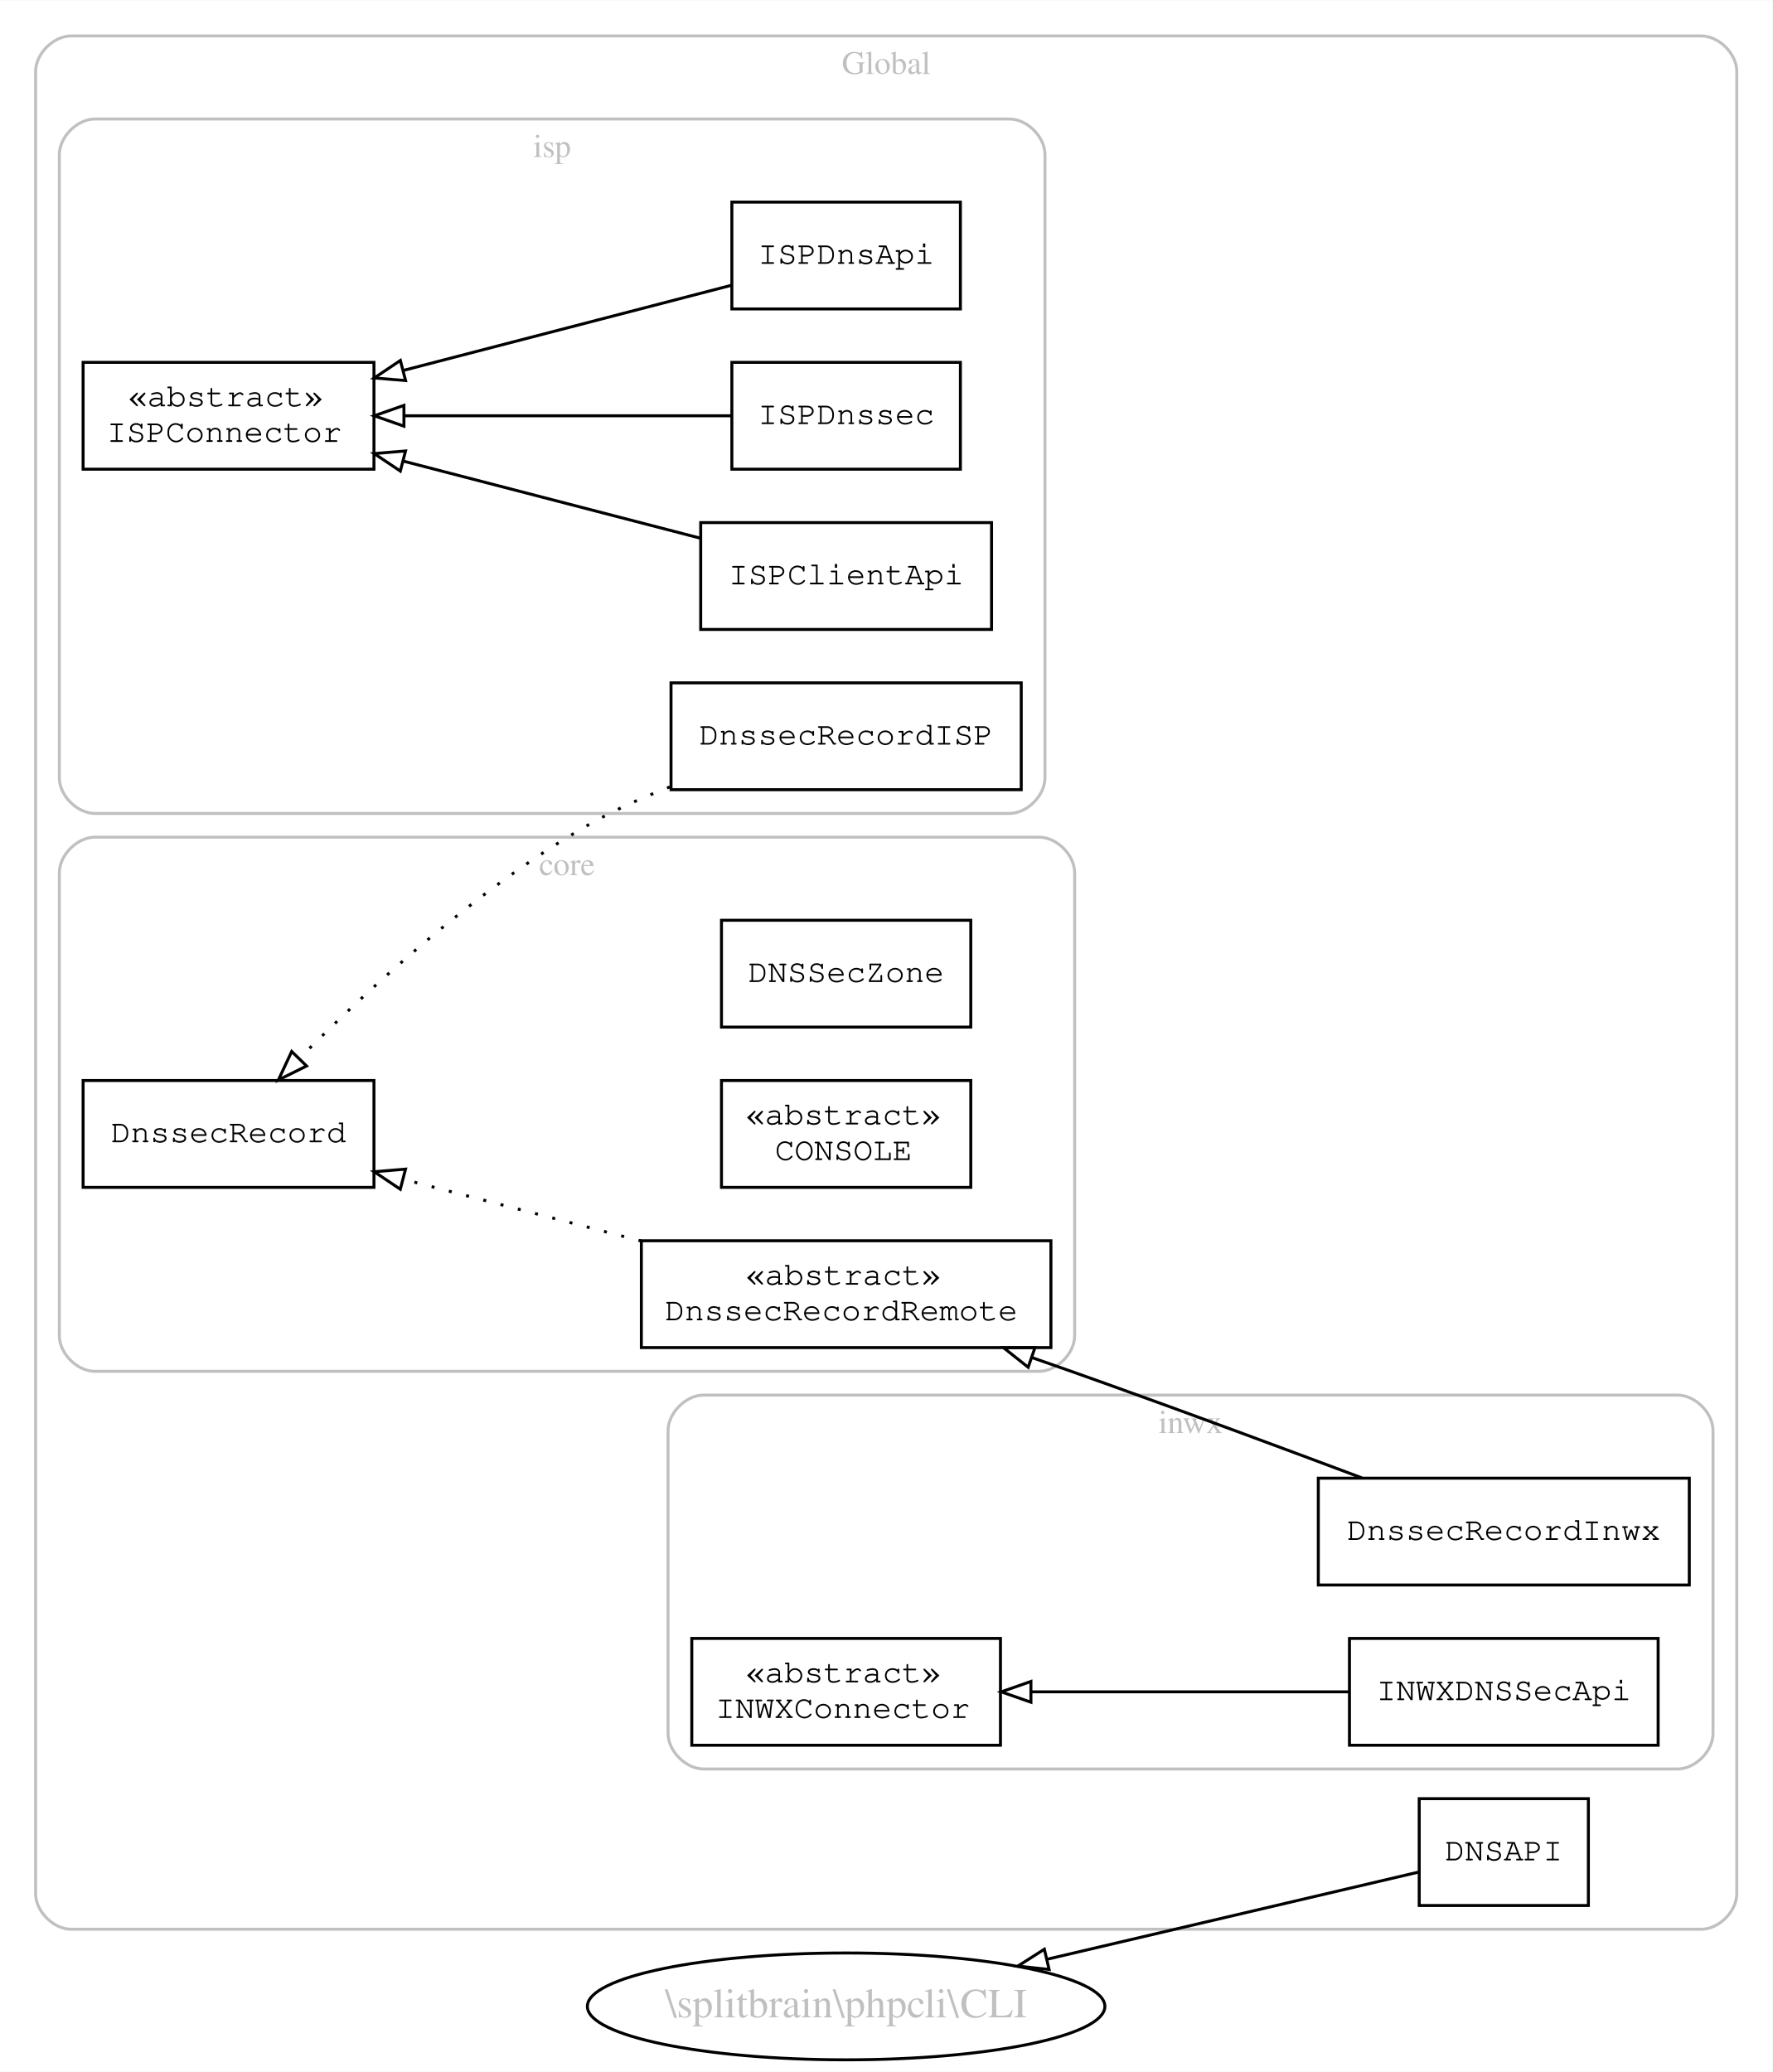
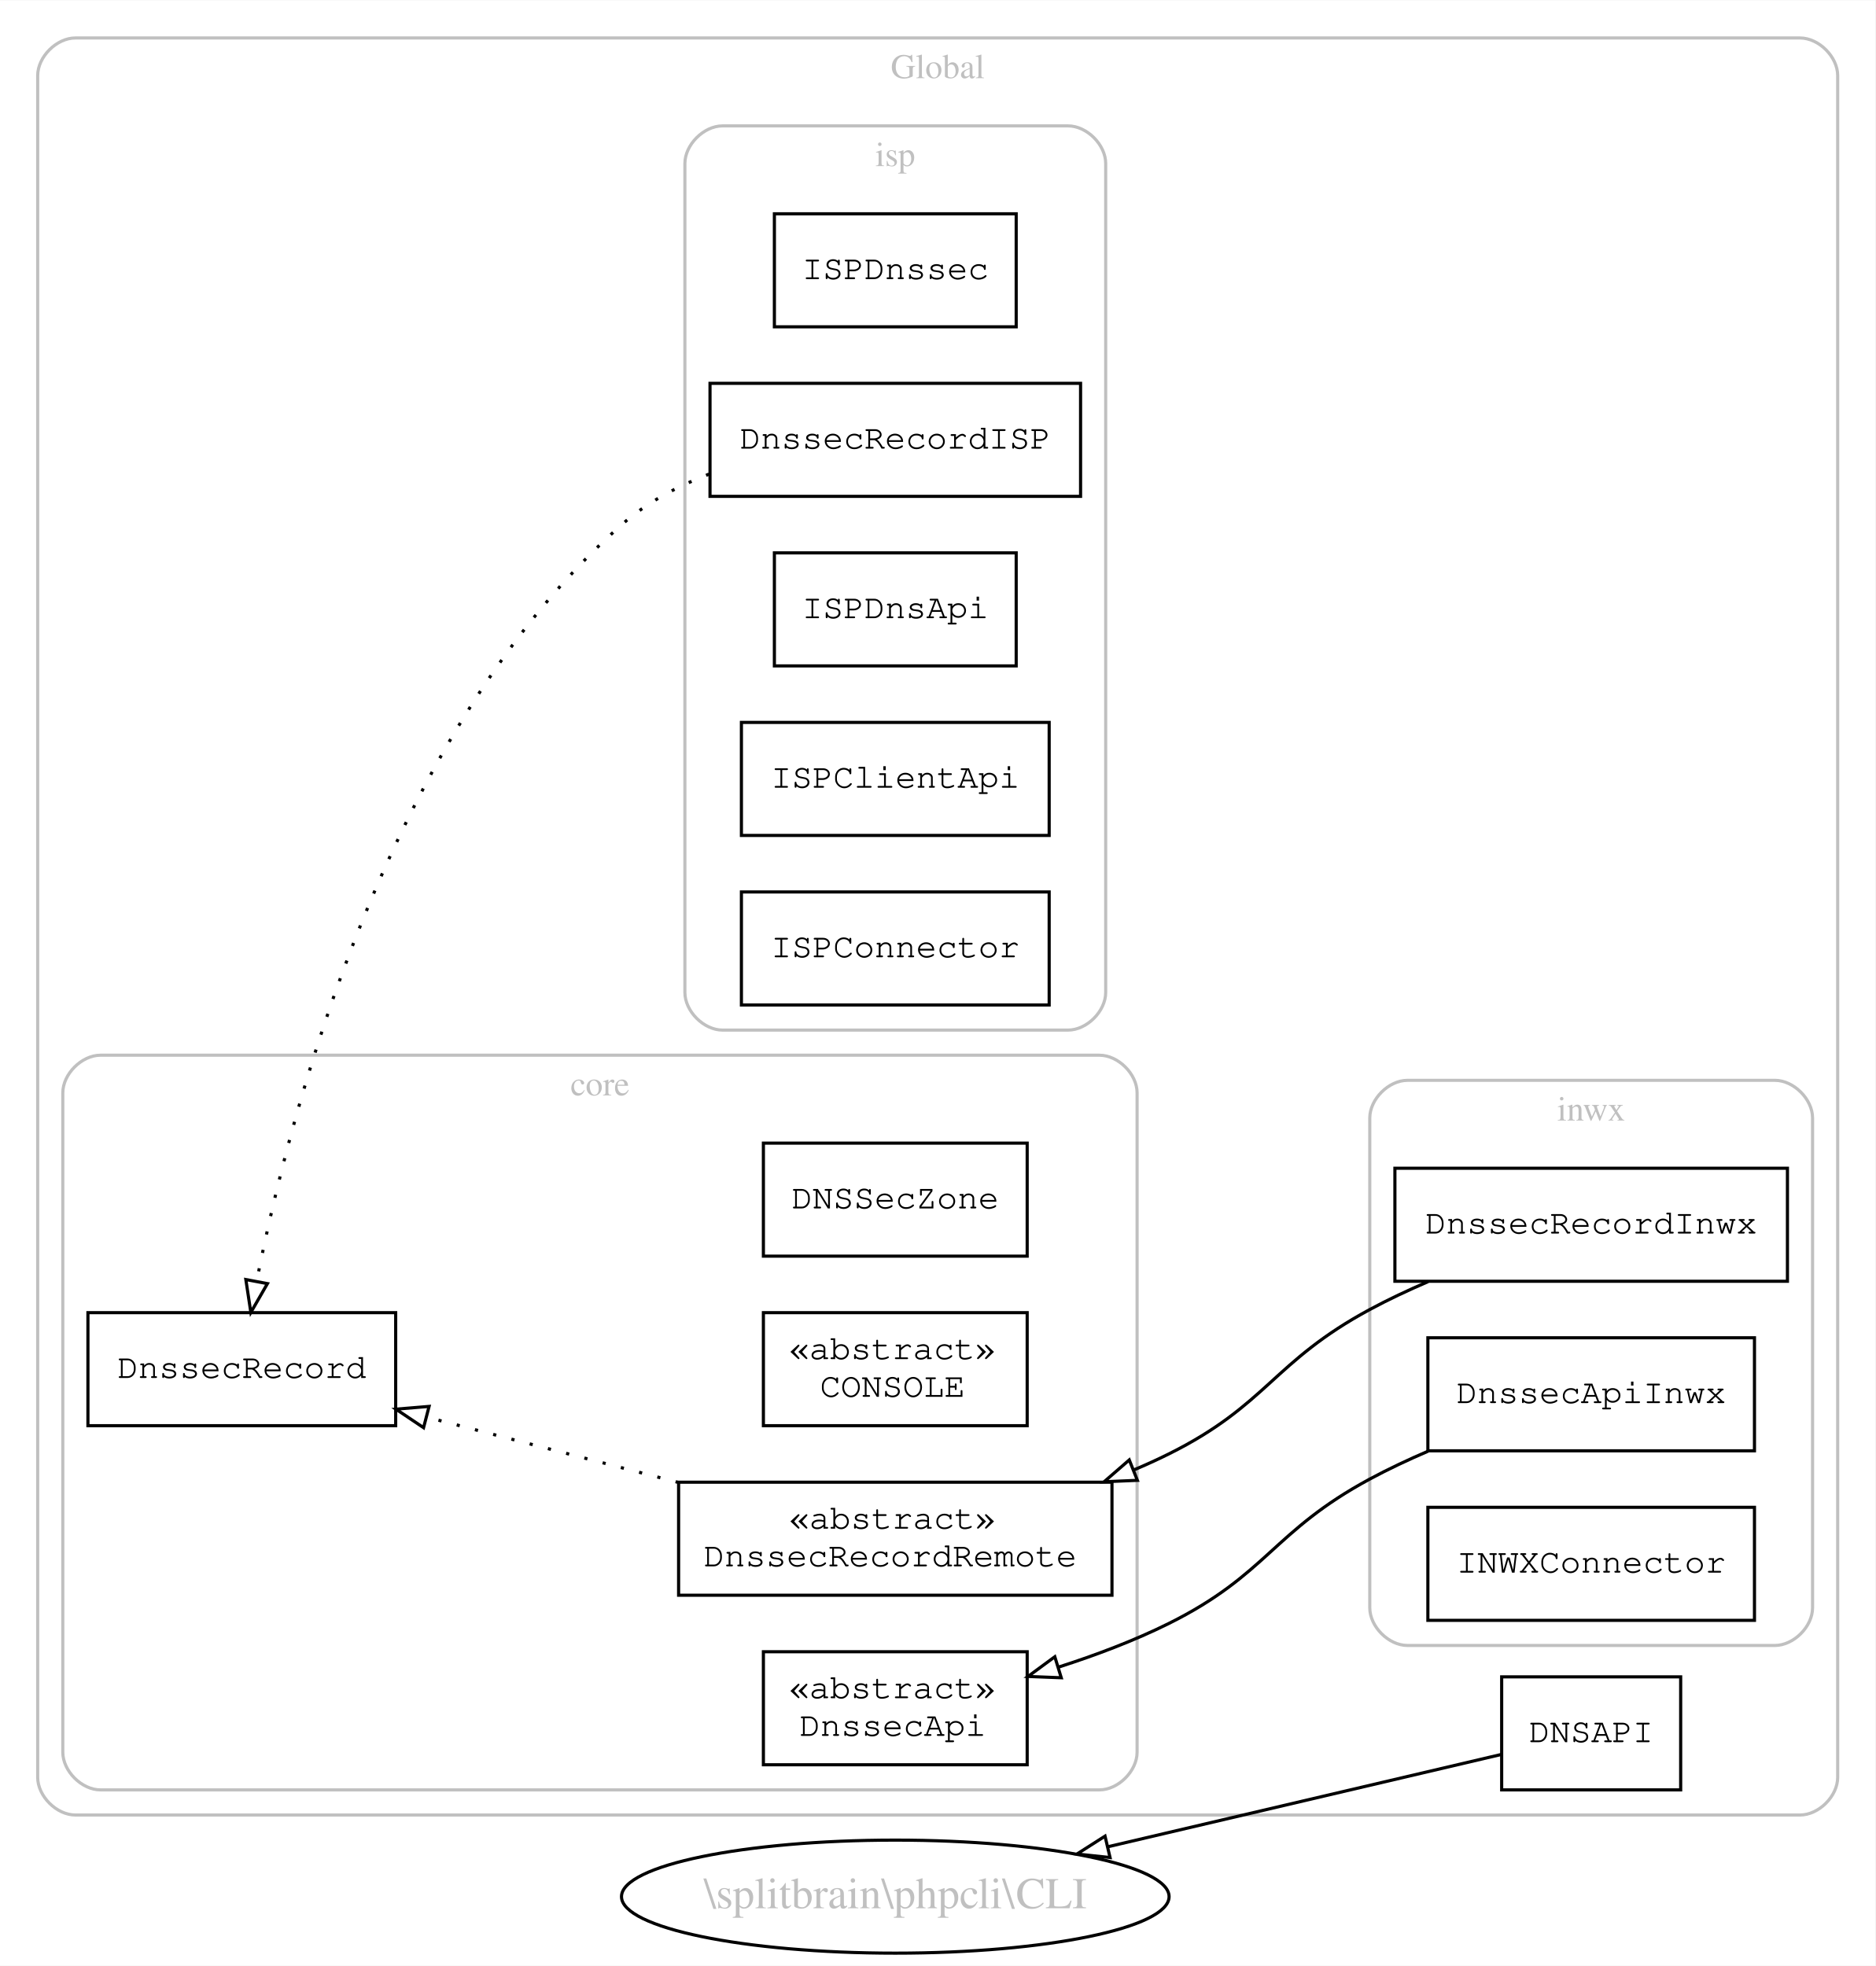
- <svg xmlns="http://www.w3.org/2000/svg" width="597pt" height="698pt" viewBox="0.00 0.00 597.18 698.00">
-   <g id="graph0" class="graph" transform="scale(1 1) rotate(0) translate(4 694)">
-     <polygon fill="#ffffff" stroke="transparent" points="-4,4 -4,-694 593.184,-694 593.184,4 -4,4" />
+ <svg xmlns="http://www.w3.org/2000/svg" width="597pt" height="626pt" viewBox="0.00 0.00 597.18 626.00">
+   <g id="graph0" class="graph" transform="scale(1 1) rotate(0) translate(4 622)">
+     <polygon fill="#ffffff" stroke="transparent" points="-4,4 -4,-622 593.184,-622 593.184,4 -4,4" />
    <g id="clust1" class="cluster">
-       <path fill="none" stroke="#c0c0c0" d="M20,-44C20,-44 569.184,-44 569.184,-44 575.184,-44 581.184,-50 581.184,-56 581.184,-56 581.184,-670 581.184,-670 581.184,-676 575.184,-682 569.184,-682 569.184,-682 20,-682 20,-682 14,-682 8,-676 8,-670 8,-670 8,-56 8,-56 8,-50 14,-44 20,-44" />
-       <text text-anchor="middle" x="294.592" y="-669.2" font-family="Times,serif" font-size="11.00" fill="#c0c0c0">Global</text>
+       <path fill="none" stroke="#c0c0c0" d="M20,-44C20,-44 569.184,-44 569.184,-44 575.184,-44 581.184,-50 581.184,-56 581.184,-56 581.184,-598 581.184,-598 581.184,-604 575.184,-610 569.184,-610 569.184,-610 20,-610 20,-610 14,-610 8,-604 8,-598 8,-598 8,-56 8,-56 8,-50 14,-44 20,-44" />
+       <text text-anchor="middle" x="294.592" y="-597.2" font-family="Times,serif" font-size="11.00" fill="#c0c0c0">Global</text>
    </g>
    <g id="clust2" class="cluster">
-       <path fill="none" stroke="#c0c0c0" d="M28,-420C28,-420 336.092,-420 336.092,-420 342.092,-420 348.092,-426 348.092,-432 348.092,-432 348.092,-642 348.092,-642 348.092,-648 342.092,-654 336.092,-654 336.092,-654 28,-654 28,-654 22,-654 16,-648 16,-642 16,-642 16,-432 16,-432 16,-426 22,-420 28,-420" />
-       <text text-anchor="middle" x="182.046" y="-641.2" font-family="Times,serif" font-size="11.00" fill="#c0c0c0">isp</text>
+       <path fill="none" stroke="#c0c0c0" d="M226.092,-294C226.092,-294 336.092,-294 336.092,-294 342.092,-294 348.092,-300 348.092,-306 348.092,-306 348.092,-570 348.092,-570 348.092,-576 342.092,-582 336.092,-582 336.092,-582 226.092,-582 226.092,-582 220.092,-582 214.092,-576 214.092,-570 214.092,-570 214.092,-306 214.092,-306 214.092,-300 220.092,-294 226.092,-294" />
+       <text text-anchor="middle" x="281.092" y="-569.2" font-family="Times,serif" font-size="11.00" fill="#c0c0c0">isp</text>
    </g>
    <g id="clust3" class="cluster">
-       <path fill="none" stroke="#c0c0c0" d="M233.092,-98C233.092,-98 561.184,-98 561.184,-98 567.184,-98 573.184,-104 573.184,-110 573.184,-110 573.184,-212 573.184,-212 573.184,-218 567.184,-224 561.184,-224 561.184,-224 233.092,-224 233.092,-224 227.092,-224 221.092,-218 221.092,-212 221.092,-212 221.092,-110 221.092,-110 221.092,-104 227.092,-98 233.092,-98" />
-       <text text-anchor="middle" x="397.138" y="-211.2" font-family="Times,serif" font-size="11.00" fill="#c0c0c0">inwx</text>
+       <path fill="none" stroke="#c0c0c0" d="M28,-52C28,-52 346.092,-52 346.092,-52 352.092,-52 358.092,-58 358.092,-64 358.092,-64 358.092,-274 358.092,-274 358.092,-280 352.092,-286 346.092,-286 346.092,-286 28,-286 28,-286 22,-286 16,-280 16,-274 16,-274 16,-64 16,-64 16,-58 22,-52 28,-52" />
+       <text text-anchor="middle" x="187.046" y="-273.2" font-family="Times,serif" font-size="11.00" fill="#c0c0c0">core</text>
    </g>
    <g id="clust4" class="cluster">
-       <path fill="none" stroke="#c0c0c0" d="M28,-232C28,-232 346.092,-232 346.092,-232 352.092,-232 358.092,-238 358.092,-244 358.092,-244 358.092,-400 358.092,-400 358.092,-406 352.092,-412 346.092,-412 346.092,-412 28,-412 28,-412 22,-412 16,-406 16,-400 16,-400 16,-244 16,-244 16,-238 22,-232 28,-232" />
-       <text text-anchor="middle" x="187.046" y="-399.2" font-family="Times,serif" font-size="11.00" fill="#c0c0c0">core</text>
+       <path fill="none" stroke="#c0c0c0" d="M444.185,-98C444.185,-98 561.184,-98 561.184,-98 567.184,-98 573.184,-104 573.184,-110 573.184,-110 573.184,-266 573.184,-266 573.184,-272 567.184,-278 561.184,-278 561.184,-278 444.185,-278 444.185,-278 438.185,-278 432.185,-272 432.185,-266 432.185,-266 432.185,-110 432.185,-110 432.185,-104 438.185,-98 444.185,-98" />
+       <text text-anchor="middle" x="502.685" y="-265.2" font-family="Times,serif" font-size="11.00" fill="#c0c0c0">inwx</text>
    </g>
    <g id="node1" class="node">
-       <polygon fill="none" stroke="#000000" points="319.592,-626 242.592,-626 242.592,-590 319.592,-590 319.592,-626" />
-       <text text-anchor="middle" x="281.092" y="-605.2" font-family="Courier,monospace" font-size="11.00" fill="#000000">ISPDnsApi</text>
+       <polygon fill="none" stroke="#000000" points="319.592,-554 242.592,-554 242.592,-518 319.592,-518 319.592,-554" />
+       <text text-anchor="middle" x="281.092" y="-533.2" font-family="Courier,monospace" font-size="11.00" fill="#000000">ISPDnssec</text>
    </g>
    <g id="node2" class="node">
-       <polygon fill="none" stroke="#000000" points="122,-572 24,-572 24,-536 122,-536 122,-572" />
-       <text text-anchor="start" x="39" y="-557.2" font-family="Courier,monospace" font-size="11.00" fill="#000000">«abstract»</text>
-       <text text-anchor="start" x="32" y="-545.2" font-family="Courier,monospace" font-size="11.00" fill="#000000">ISPConnector</text>
+       <polygon fill="none" stroke="#000000" points="340.092,-500 222.092,-500 222.092,-464 340.092,-464 340.092,-500" />
+       <text text-anchor="middle" x="281.092" y="-479.2" font-family="Courier,monospace" font-size="11.00" fill="#000000">DnssecRecordISP</text>
+     </g>
+     <g id="node10" class="node">
+       <polygon fill="none" stroke="#000000" points="122,-204 24,-204 24,-168 122,-168 122,-204" />
+       <text text-anchor="middle" x="73" y="-183.2" font-family="Courier,monospace" font-size="11.00" fill="#000000">DnssecRecord</text>
    </g>
    <g id="edge2" class="edge">
-       <path fill="none" stroke="#000000" d="M242.439,-597.97C211.391,-589.912 167.276,-578.465 131.843,-569.27" />
-       <polygon fill="none" stroke="#000000" points="132.656,-565.865 122.098,-566.741 130.898,-572.641 132.656,-565.865" />
+       <path fill="none" stroke="#000000" stroke-dasharray="1,5" d="M221.763,-471.073C211.694,-467.227 201.943,-462.028 194,-455 119.575,-389.148 88.454,-268.554 77.752,-214.055" />
+       <polygon fill="none" stroke="#000000" points="81.162,-213.255 75.877,-204.073 74.283,-214.547 81.162,-213.255" />
    </g>
    <g id="node3" class="node">
-       <polygon fill="none" stroke="#000000" points="319.592,-572 242.592,-572 242.592,-536 319.592,-536 319.592,-572" />
-       <text text-anchor="middle" x="281.092" y="-551.2" font-family="Courier,monospace" font-size="11.00" fill="#000000">ISPDnssec</text>
+       <polygon fill="none" stroke="#000000" points="319.592,-446 242.592,-446 242.592,-410 319.592,-410 319.592,-446" />
+       <text text-anchor="middle" x="281.092" y="-425.2" font-family="Courier,monospace" font-size="11.00" fill="#000000">ISPDnsApi</text>
+     </g>
+     <g id="node4" class="node">
+       <polygon fill="none" stroke="#000000" points="330.092,-392 232.092,-392 232.092,-356 330.092,-356 330.092,-392" />
+       <text text-anchor="middle" x="281.092" y="-371.2" font-family="Courier,monospace" font-size="11.00" fill="#000000">ISPClientApi</text>
+     </g>
+     <g id="node5" class="node">
+       <polygon fill="none" stroke="#000000" points="330.092,-338 232.092,-338 232.092,-302 330.092,-302 330.092,-338" />
+       <text text-anchor="middle" x="281.092" y="-317.2" font-family="Courier,monospace" font-size="11.00" fill="#000000">ISPConnector</text>
+     </g>
+     <g id="node6" class="node">
+       <polygon fill="none" stroke="#000000" points="323.092,-258 239.092,-258 239.092,-222 323.092,-222 323.092,-258" />
+       <text text-anchor="middle" x="281.092" y="-237.2" font-family="Courier,monospace" font-size="11.00" fill="#000000">DNSSecZone</text>
+     </g>
+     <g id="node7" class="node">
+       <polygon fill="none" stroke="#000000" points="323.092,-204 239.092,-204 239.092,-168 323.092,-168 323.092,-204" />
+       <text text-anchor="start" x="247.092" y="-189.2" font-family="Courier,monospace" font-size="11.00" fill="#000000">«abstract»</text>
+       <text text-anchor="start" x="257.092" y="-177.2" font-family="Courier,monospace" font-size="11.00" fill="#000000">CONSOLE</text>
+     </g>
+     <g id="node8" class="node">
+       <polygon fill="none" stroke="#000000" points="350.092,-150 212.092,-150 212.092,-114 350.092,-114 350.092,-150" />
+       <text text-anchor="start" x="247.092" y="-135.2" font-family="Courier,monospace" font-size="11.00" fill="#000000">«abstract»</text>
+       <text text-anchor="start" x="220.092" y="-123.2" font-family="Courier,monospace" font-size="11.00" fill="#000000">DnssecRecordRemote</text>
    </g>
    <g id="edge3" class="edge">
-       <path fill="none" stroke="#000000" d="M242.439,-554C211.523,-554 167.653,-554 132.298,-554" />
-       <polygon fill="none" stroke="#000000" points="132.098,-550.5 122.098,-554 132.098,-557.5 132.098,-550.5" />
+       <path fill="none" stroke="#000000" stroke-dasharray="1,5" d="M212.09,-149.906C186.083,-156.655 156.769,-164.262 131.782,-170.746" />
+       <polygon fill="none" stroke="#000000" points="130.878,-167.365 122.078,-173.264 132.636,-174.14 130.878,-167.365" />
    </g>
-     <g id="node4" class="node">
-       <polygon fill="none" stroke="#000000" points="330.092,-518 232.092,-518 232.092,-482 330.092,-482 330.092,-518" />
-       <text text-anchor="middle" x="281.092" y="-497.2" font-family="Courier,monospace" font-size="11.00" fill="#000000">ISPClientApi</text>
+     <g id="node9" class="node">
+       <polygon fill="none" stroke="#000000" points="323.092,-96 239.092,-96 239.092,-60 323.092,-60 323.092,-96" />
+       <text text-anchor="start" x="247.092" y="-81.2" font-family="Courier,monospace" font-size="11.00" fill="#000000">«abstract»</text>
+       <text text-anchor="start" x="250.592" y="-69.2" font-family="Courier,monospace" font-size="11.00" fill="#000000">DnssecApi</text>
+     </g>
+     <g id="node11" class="node">
+       <polygon fill="none" stroke="#000000" points="554.684,-196 450.685,-196 450.685,-160 554.684,-160 554.684,-196" />
+       <text text-anchor="middle" x="502.685" y="-175.2" font-family="Courier,monospace" font-size="11.00" fill="#000000">DnssecApiInwx</text>
+     </g>
+     <g id="edge1" class="edge">
+       <path fill="none" stroke="#000000" d="M450.782,-159.89C444.406,-157.152 438.068,-154.172 432.185,-151 401.351,-134.376 399.543,-120.611 368.185,-105 357.224,-99.543 344.937,-94.92 333.125,-91.123" />
+       <polygon fill="none" stroke="#000000" points="333.941,-87.713 323.354,-88.129 331.889,-94.405 333.941,-87.713" />
+     </g>
+     <g id="node12" class="node">
+       <polygon fill="none" stroke="#000000" points="565.184,-250 440.185,-250 440.185,-214 565.184,-214 565.184,-250" />
+       <text text-anchor="middle" x="502.685" y="-229.2" font-family="Courier,monospace" font-size="11.00" fill="#000000">DnssecRecordInwx</text>
    </g>
    <g id="edge4" class="edge">
-       <path fill="none" stroke="#000000" d="M232.041,-512.729C202.116,-520.494 163.673,-530.47 132.08,-538.669" />
-       <polygon fill="none" stroke="#000000" points="130.883,-535.364 122.082,-541.263 132.641,-542.139 130.883,-535.364" />
-     </g>
-     <g id="node5" class="node">
-       <polygon fill="none" stroke="#000000" points="340.092,-464 222.092,-464 222.092,-428 340.092,-428 340.092,-464" />
-       <text text-anchor="middle" x="281.092" y="-443.2" font-family="Courier,monospace" font-size="11.00" fill="#000000">DnssecRecordISP</text>
-     </g>
-     <g id="node12" class="node">
-       <polygon fill="none" stroke="#000000" points="122,-330 24,-330 24,-294 122,-294 122,-330" />
-       <text text-anchor="middle" x="73" y="-309.2" font-family="Courier,monospace" font-size="11.00" fill="#000000">DnssecRecord</text>
-     </g>
-     <g id="edge5" class="edge">
-       <path fill="none" stroke="#000000" stroke-dasharray="1,5" d="M221.668,-428.927C212.143,-425.238 202.6,-420.934 194,-416 156.655,-394.575 120.054,-360.829 97.06,-337.621" />
-       <polygon fill="none" stroke="#000000" points="99.292,-334.898 89.802,-330.188 94.284,-339.788 99.292,-334.898" />
-     </g>
-     <g id="node6" class="node">
-       <polygon fill="none" stroke="#000000" points="333.092,-142 229.092,-142 229.092,-106 333.092,-106 333.092,-142" />
-       <text text-anchor="start" x="247.092" y="-127.2" font-family="Courier,monospace" font-size="11.00" fill="#000000">«abstract»</text>
-       <text text-anchor="start" x="237.092" y="-115.2" font-family="Courier,monospace" font-size="11.00" fill="#000000">INWXConnector</text>
-     </g>
-     <g id="node7" class="node">
-       <polygon fill="none" stroke="#000000" points="565.184,-196 440.185,-196 440.185,-160 565.184,-160 565.184,-196" />
-       <text text-anchor="middle" x="502.685" y="-175.2" font-family="Courier,monospace" font-size="11.00" fill="#000000">DnssecRecordInwx</text>
-     </g>
-     <g id="node11" class="node">
-       <polygon fill="none" stroke="#000000" points="350.092,-276 212.092,-276 212.092,-240 350.092,-240 350.092,-276" />
-       <text text-anchor="start" x="247.092" y="-261.2" font-family="Courier,monospace" font-size="11.00" fill="#000000">«abstract»</text>
-       <text text-anchor="start" x="220.092" y="-249.2" font-family="Courier,monospace" font-size="11.00" fill="#000000">DnssecRecordRemote</text>
-     </g>
-     <g id="edge6" class="edge">
-       <path fill="none" stroke="#000000" d="M454.856,-196.1C429.209,-205.725 397.033,-217.671 368.185,-228 360.285,-230.828 351.965,-233.758 343.729,-236.628" />
-       <polygon fill="none" stroke="#000000" points="342.428,-233.374 334.129,-239.96 344.724,-239.987 342.428,-233.374" />
-     </g>
-     <g id="node8" class="node">
-       <polygon fill="none" stroke="#000000" points="554.684,-142 450.685,-142 450.685,-106 554.684,-106 554.684,-142" />
-       <text text-anchor="middle" x="502.685" y="-121.2" font-family="Courier,monospace" font-size="11.00" fill="#000000">INWXDNSSecApi</text>
-     </g>
-     <g id="edge7" class="edge">
-       <path fill="none" stroke="#000000" d="M450.451,-124C418.446,-124 377.293,-124 343.568,-124" />
-       <polygon fill="none" stroke="#000000" points="343.359,-120.5 333.359,-124 343.359,-127.5 343.359,-120.5" />
-     </g>
-     <g id="node9" class="node">
-       <polygon fill="none" stroke="#000000" points="323.092,-384 239.092,-384 239.092,-348 323.092,-348 323.092,-384" />
-       <text text-anchor="middle" x="281.092" y="-363.2" font-family="Courier,monospace" font-size="11.00" fill="#000000">DNSSecZone</text>
-     </g>
-     <g id="node10" class="node">
-       <polygon fill="none" stroke="#000000" points="323.092,-330 239.092,-330 239.092,-294 323.092,-294 323.092,-330" />
-       <text text-anchor="start" x="247.092" y="-315.2" font-family="Courier,monospace" font-size="11.00" fill="#000000">«abstract»</text>
-       <text text-anchor="start" x="257.092" y="-303.2" font-family="Courier,monospace" font-size="11.00" fill="#000000">CONSOLE</text>
-     </g>
-     <g id="edge8" class="edge">
-       <path fill="none" stroke="#000000" stroke-dasharray="1,5" d="M212.09,-275.906C186.083,-282.655 156.769,-290.262 131.782,-296.746" />
-       <polygon fill="none" stroke="#000000" points="130.878,-293.365 122.078,-299.264 132.636,-300.14 130.878,-293.365" />
+       <path fill="none" stroke="#000000" d="M450.782,-213.89C444.406,-211.152 438.068,-208.172 432.185,-205 401.351,-188.376 399.543,-174.611 368.185,-159 364.62,-157.225 360.914,-155.539 357.131,-153.94" />
+       <polygon fill="none" stroke="#000000" points="358.185,-150.593 347.599,-150.147 355.597,-157.096 358.185,-150.593" />
    </g>
    <g id="node13" class="node">
+       <polygon fill="none" stroke="#000000" points="554.684,-142 450.685,-142 450.685,-106 554.684,-106 554.684,-142" />
+       <text text-anchor="middle" x="502.685" y="-121.2" font-family="Courier,monospace" font-size="11.00" fill="#000000">INWXConnector</text>
+     </g>
+     <g id="node14" class="node">
      <polygon fill="none" stroke="#000000" points="531.184,-88 474.185,-88 474.185,-52 531.184,-52 531.184,-88" />
      <text text-anchor="middle" x="502.685" y="-67.2" font-family="Courier,monospace" font-size="11.00" fill="#000000">DNSAPI</text>
    </g>
-     <g id="node14" class="node">
+     <g id="node15" class="node">
      <ellipse fill="none" stroke="#000000" cx="281.092" cy="-18" rx="87.185" ry="18" />
      <text text-anchor="middle" x="281.092" y="-14.3" font-family="Times,serif" font-size="14.00" fill="#c0c0c0">\splitbrain\phpcli\CLI</text>
    </g>
-     <g id="edge1" class="edge">
+     <g id="edge5" class="edge">
      <path fill="none" stroke="#000000" d="M474.169,-63.308C442.678,-55.919 390.871,-43.761 348.846,-33.9" />
      <polygon fill="none" stroke="#000000" points="349.479,-30.453 338.943,-31.576 347.879,-37.268 349.479,-30.453" />
    </g>
  </g>
</svg>
